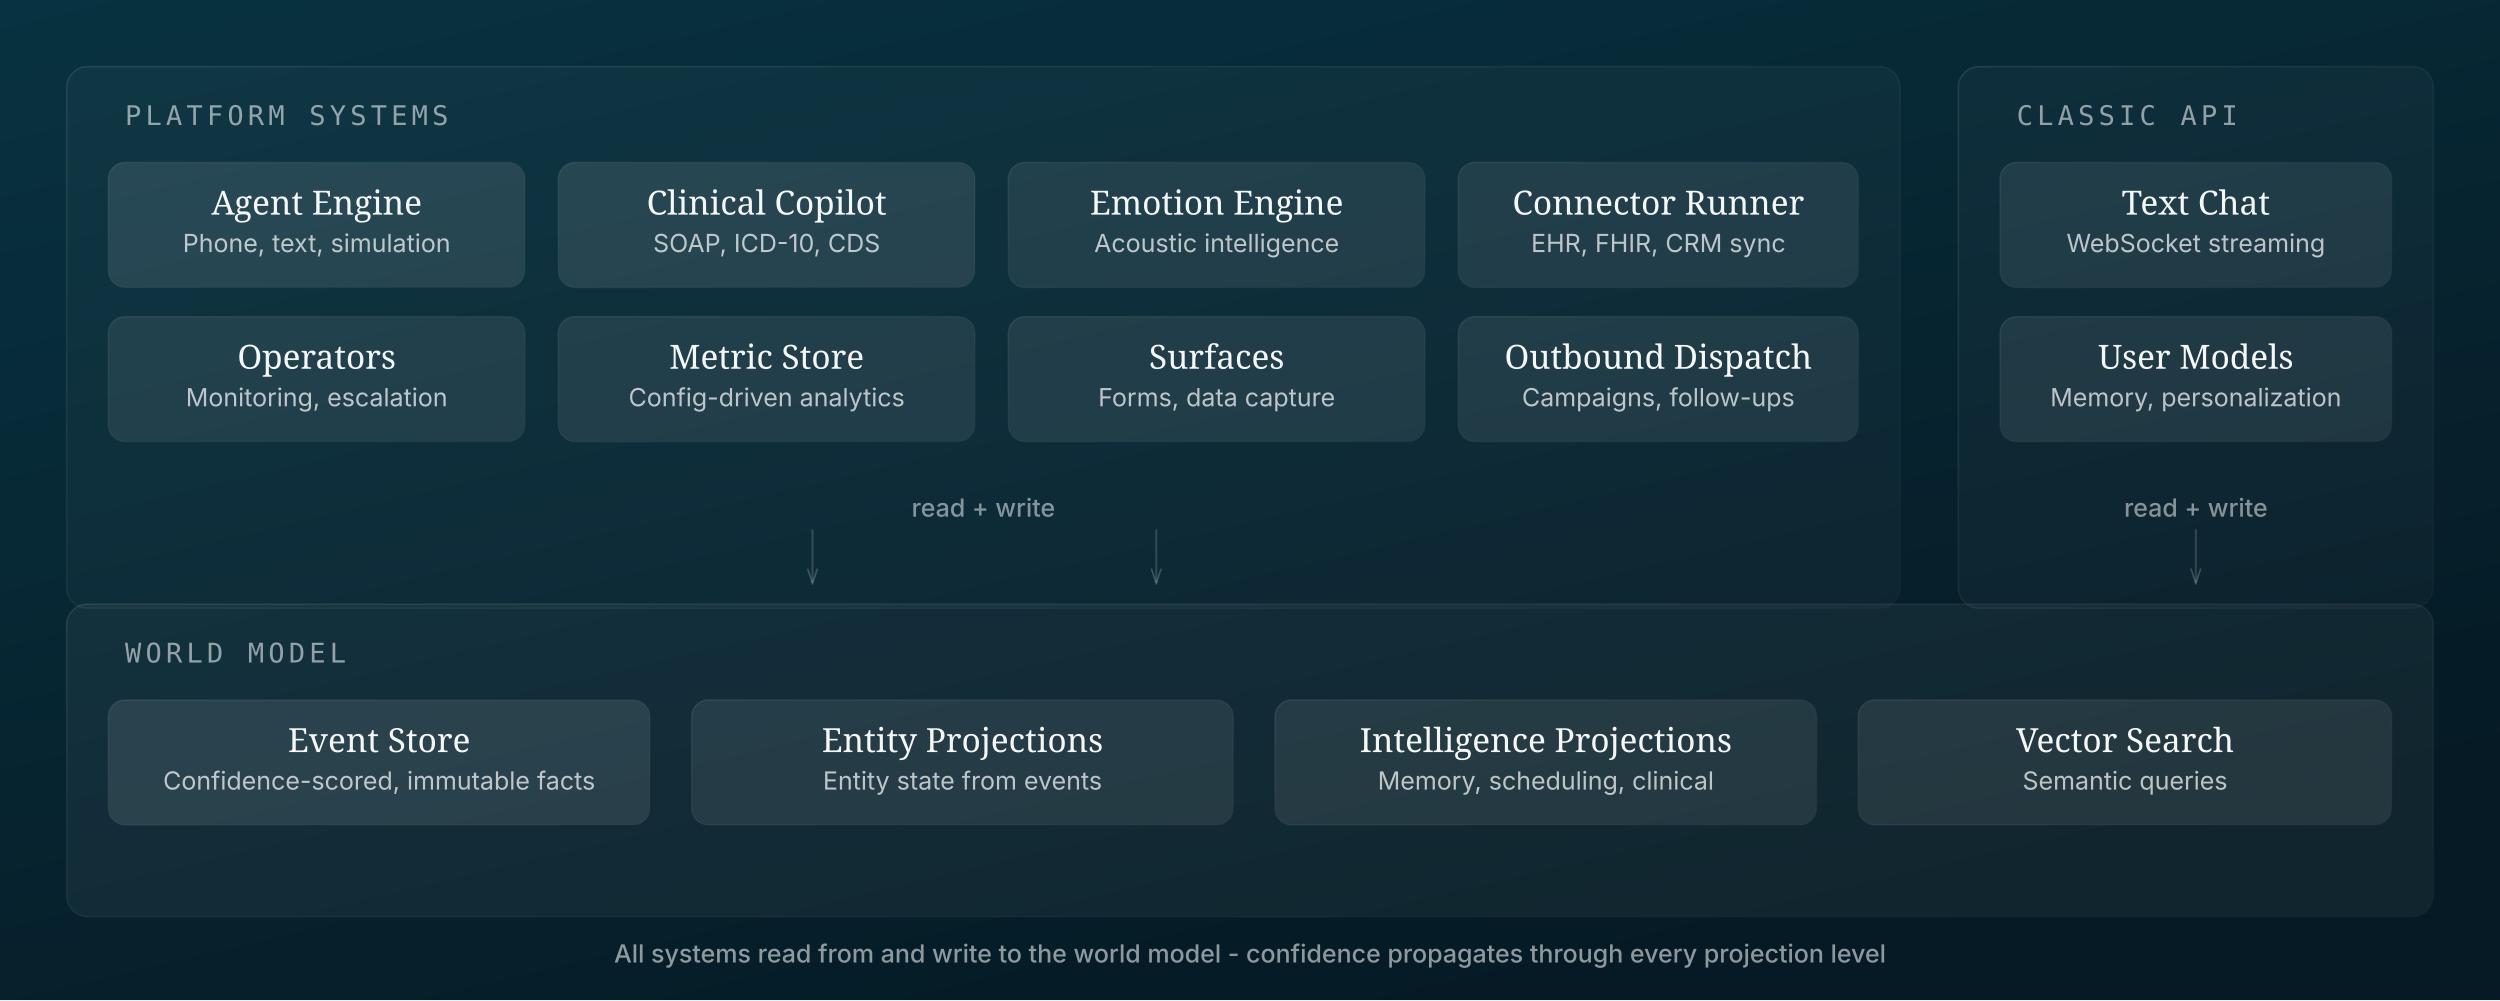
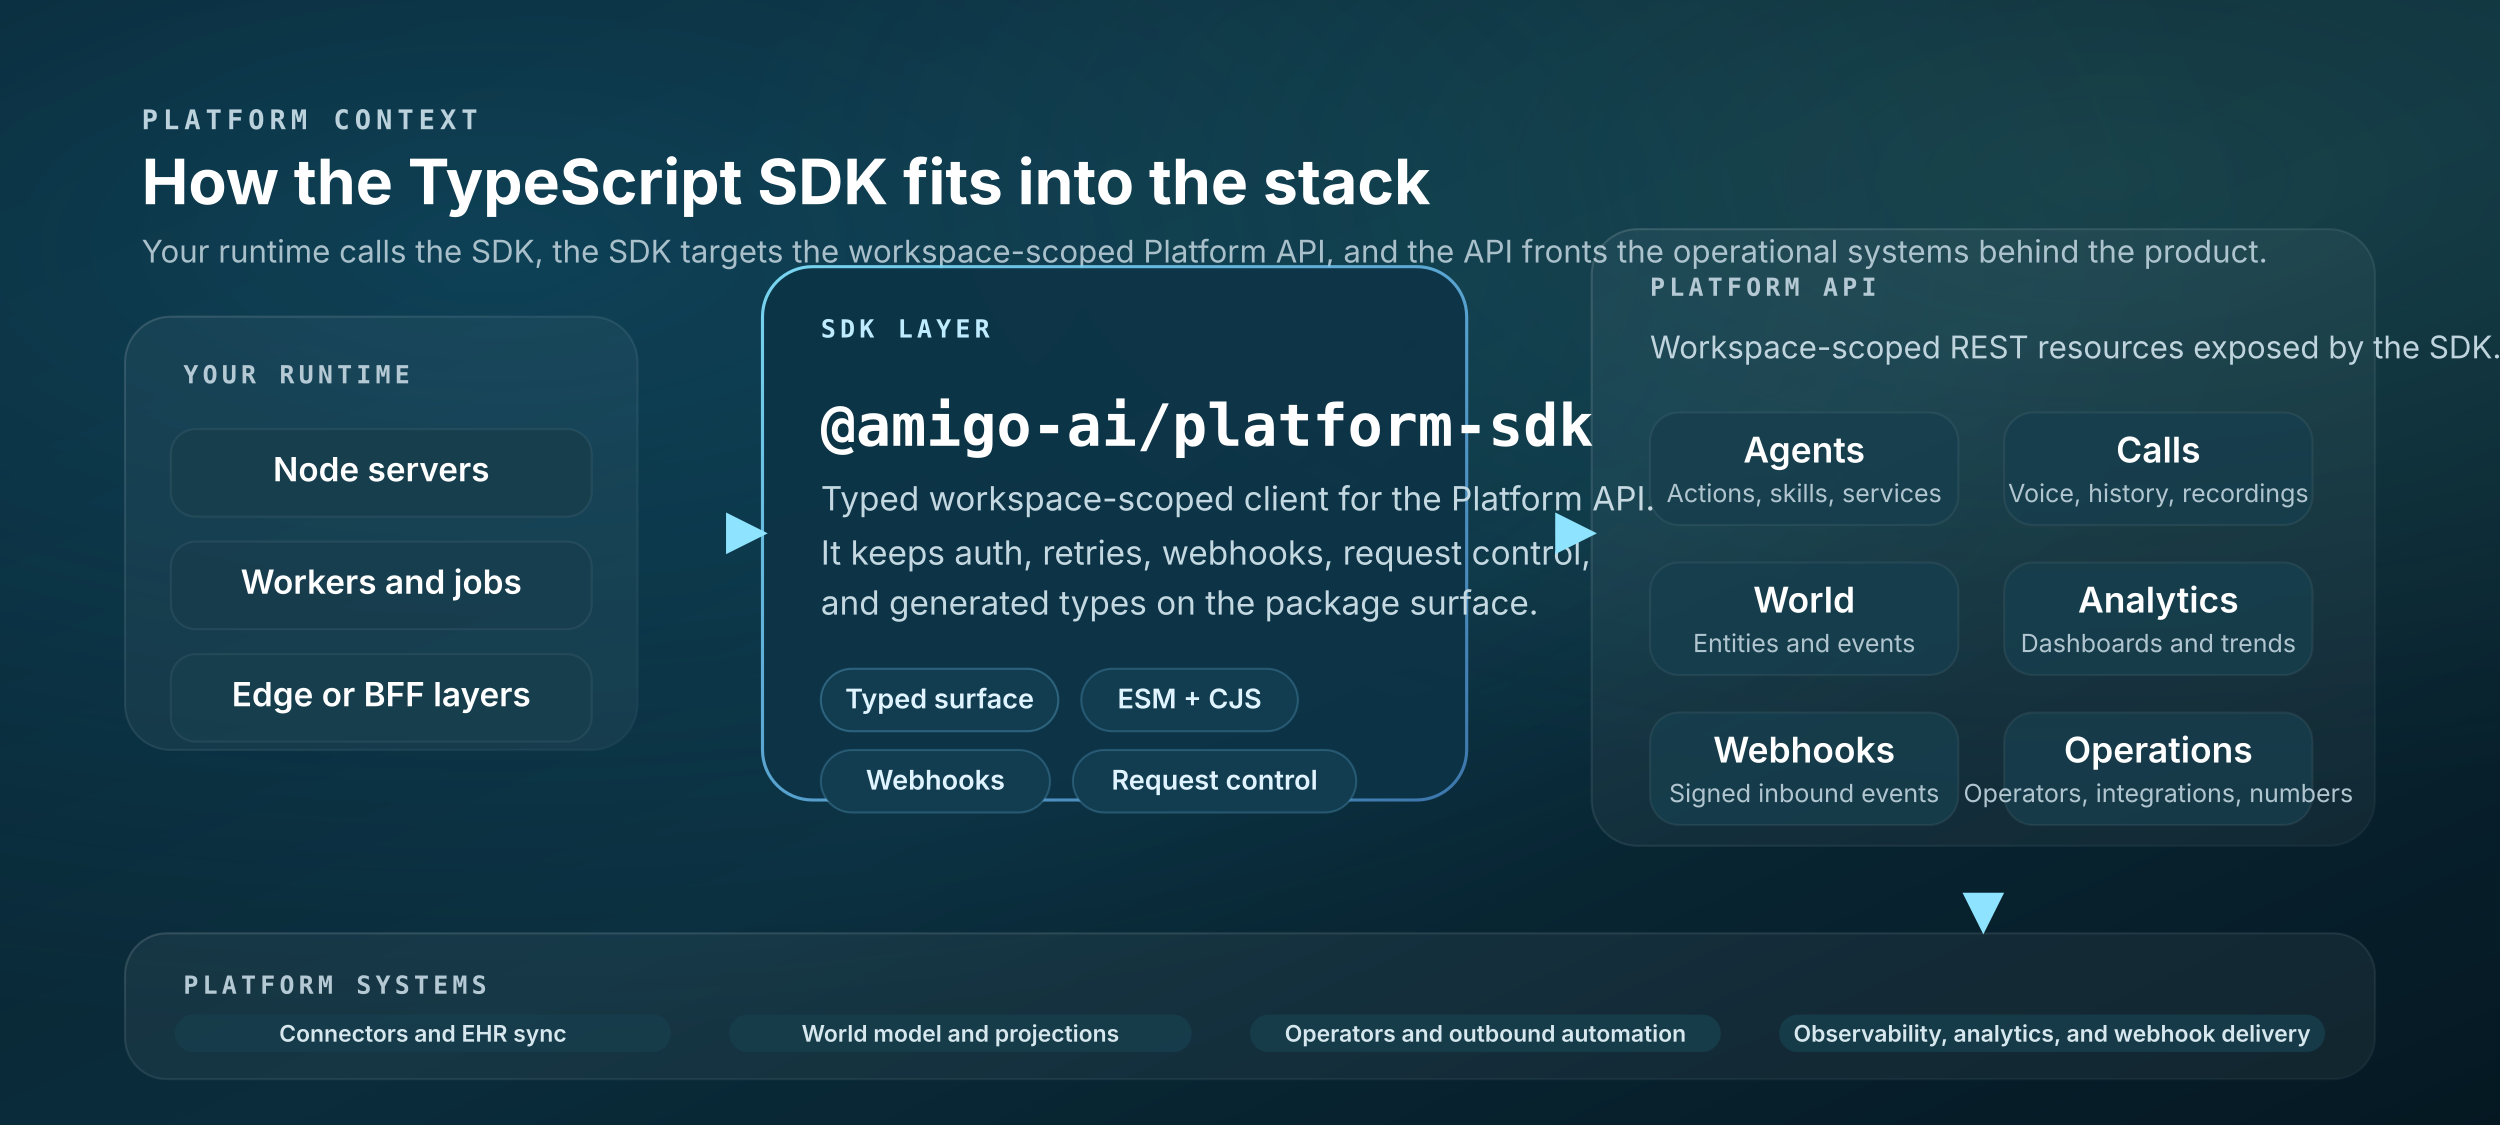
- <svg xmlns="http://www.w3.org/2000/svg" width="1200" height="480" viewBox="0 0 1200 480">
+ <svg xmlns="http://www.w3.org/2000/svg" width="1200" height="540" viewBox="0 0 1200 540">
  <defs>
-     <linearGradient id="bg" x1="0" y1="0" x2="0.6" y2="1">
-       <stop offset="0%" stop-color="#083241" />
-       <stop offset="100%" stop-color="#051A24" />
+     <linearGradient id="bg" x1="0" y1="0" x2="1" y2="1">
+       <stop offset="0%" stop-color="#081E2A" />
+       <stop offset="55%" stop-color="#0A2C3B" />
+       <stop offset="100%" stop-color="#051822" />
    </linearGradient>
-     <linearGradient id="strokeGrad" x1="0" y1="0" x2="1" y2="1">
-       <stop offset="0%" stop-color="white" stop-opacity="0.1" />
-       <stop offset="100%" stop-color="#999" stop-opacity="0.04" />
+     <radialGradient id="glowLeft" cx="0.2" cy="0.22" r="0.7">
+       <stop offset="0%" stop-color="#26C6FF" stop-opacity="0.18" />
+       <stop offset="100%" stop-color="#26C6FF" stop-opacity="0" />
+     </radialGradient>
+     <radialGradient id="glowRight" cx="0.84" cy="0.16" r="0.55">
+       <stop offset="0%" stop-color="#7DE1B5" stop-opacity="0.12" />
+       <stop offset="100%" stop-color="#7DE1B5" stop-opacity="0" />
+     </radialGradient>
+     <linearGradient id="panelStroke" x1="0" y1="0" x2="1" y2="1">
+       <stop offset="0%" stop-color="#FFFFFF" stop-opacity="0.14" />
+       <stop offset="100%" stop-color="#92B4C3" stop-opacity="0.06" />
    </linearGradient>
-     <linearGradient id="strokeGradSubtle" x1="0" y1="0" x2="1" y2="1">
-       <stop offset="0%" stop-color="white" stop-opacity="0.08" />
-       <stop offset="100%" stop-color="#999" stop-opacity="0.03" />
+     <linearGradient id="highlightStroke" x1="0" y1="0" x2="1" y2="1">
+       <stop offset="0%" stop-color="#82E4FF" stop-opacity="0.92" />
+       <stop offset="100%" stop-color="#64AFFF" stop-opacity="0.56" />
    </linearGradient>
-     <marker id="arrow" viewBox="0 0 10 7" refX="9" refY="3.5" markerWidth="8" markerHeight="6" orient="auto-start-reverse">
-       <path d="M 0 0.5 L 9 3.5 L 0 6.5" fill="none" stroke="white" stroke-width="1" opacity="0.2" />
+     <linearGradient id="arrowStroke" x1="0" y1="0" x2="1" y2="0">
+       <stop offset="0%" stop-color="#8EE4FF" />
+       <stop offset="100%" stop-color="#7FC8FF" />
+     </linearGradient>
+     <marker id="arrow" viewBox="0 0 12 12" refX="10.5" refY="6" markerWidth="8" markerHeight="8" orient="auto">
+       <path d="M 0 0 L 12 6 L 0 12 z" fill="#8EE4FF" />
    </marker>
  </defs>
-   <rect width="1200" height="480" fill="url(#bg)" />
-   <rect x="32" y="32" width="880" height="260" rx="10" fill="white" fill-opacity="0.03" stroke="url(#strokeGrad)" stroke-width="0.75" />
-   <text x="60" y="60" font-family="'Diatype Mono', 'SF Mono', monospace" font-size="13" font-weight="500" fill="white" fill-opacity="0.55" letter-spacing="2">PLATFORM SYSTEMS</text>
-   <rect x="52" y="78" width="200" height="60" rx="8" fill="white" fill-opacity="0.1" stroke="url(#strokeGradSubtle)" stroke-width="0.75" />
-   <text x="152" y="103" text-anchor="middle" font-family="'Flecha S', Georgia, serif" font-size="16" fill="white" fill-opacity="0.95">Agent Engine</text>
-   <text x="152" y="121" text-anchor="middle" font-family="Inter, sans-serif" font-size="12" fill="white" fill-opacity="0.7">Phone, text, simulation</text>
-   <rect x="268" y="78" width="200" height="60" rx="8" fill="white" fill-opacity="0.1" stroke="url(#strokeGradSubtle)" stroke-width="0.75" />
-   <text x="368" y="103" text-anchor="middle" font-family="'Flecha S', Georgia, serif" font-size="16" fill="white" fill-opacity="0.95">Clinical Copilot</text>
-   <text x="368" y="121" text-anchor="middle" font-family="Inter, sans-serif" font-size="12" fill="white" fill-opacity="0.7">SOAP, ICD-10, CDS</text>
-   <rect x="484" y="78" width="200" height="60" rx="8" fill="white" fill-opacity="0.08" stroke="url(#strokeGradSubtle)" stroke-width="0.75" />
-   <text x="584" y="103" text-anchor="middle" font-family="'Flecha S', Georgia, serif" font-size="16" fill="white" fill-opacity="0.95">Emotion Engine</text>
-   <text x="584" y="121" text-anchor="middle" font-family="Inter, sans-serif" font-size="12" fill="white" fill-opacity="0.7">Acoustic intelligence</text>
-   <rect x="700" y="78" width="192" height="60" rx="8" fill="white" fill-opacity="0.08" stroke="url(#strokeGradSubtle)" stroke-width="0.75" />
-   <text x="796" y="103" text-anchor="middle" font-family="'Flecha S', Georgia, serif" font-size="16" fill="white" fill-opacity="0.95">Connector Runner</text>
-   <text x="796" y="121" text-anchor="middle" font-family="Inter, sans-serif" font-size="12" fill="white" fill-opacity="0.7">EHR, FHIR, CRM sync</text>
-   <rect x="52" y="152" width="200" height="60" rx="8" fill="white" fill-opacity="0.08" stroke="url(#strokeGradSubtle)" stroke-width="0.75" />
-   <text x="152" y="177" text-anchor="middle" font-family="'Flecha S', Georgia, serif" font-size="16" fill="white" fill-opacity="0.95">Operators</text>
-   <text x="152" y="195" text-anchor="middle" font-family="Inter, sans-serif" font-size="12" fill="white" fill-opacity="0.7">Monitoring, escalation</text>
-   <rect x="268" y="152" width="200" height="60" rx="8" fill="white" fill-opacity="0.08" stroke="url(#strokeGradSubtle)" stroke-width="0.75" />
-   <text x="368" y="177" text-anchor="middle" font-family="'Flecha S', Georgia, serif" font-size="16" fill="white" fill-opacity="0.95">Metric Store</text>
-   <text x="368" y="195" text-anchor="middle" font-family="Inter, sans-serif" font-size="12" fill="white" fill-opacity="0.7">Config-driven analytics</text>
-   <rect x="484" y="152" width="200" height="60" rx="8" fill="white" fill-opacity="0.08" stroke="url(#strokeGradSubtle)" stroke-width="0.75" />
-   <text x="584" y="177" text-anchor="middle" font-family="'Flecha S', Georgia, serif" font-size="16" fill="white" fill-opacity="0.95">Surfaces</text>
-   <text x="584" y="195" text-anchor="middle" font-family="Inter, sans-serif" font-size="12" fill="white" fill-opacity="0.7">Forms, data capture</text>
-   <rect x="700" y="152" width="192" height="60" rx="8" fill="white" fill-opacity="0.08" stroke="url(#strokeGradSubtle)" stroke-width="0.75" />
-   <text x="796" y="177" text-anchor="middle" font-family="'Flecha S', Georgia, serif" font-size="16" fill="white" fill-opacity="0.95">Outbound Dispatch</text>
-   <text x="796" y="195" text-anchor="middle" font-family="Inter, sans-serif" font-size="12" fill="white" fill-opacity="0.7">Campaigns, follow-ups</text>
-   <text x="472" y="248" text-anchor="middle" font-family="Inter, sans-serif" font-size="12" font-weight="500" fill="white" fill-opacity="0.5">read + write</text>
-   <line x1="390" y1="254" x2="390" y2="280" stroke="white" stroke-width="1" stroke-opacity="0.15" marker-end="url(#arrow)" />
-   <line x1="555" y1="254" x2="555" y2="280" stroke="white" stroke-width="1" stroke-opacity="0.15" marker-end="url(#arrow)" />
-   <rect x="940" y="32" width="228" height="260" rx="10" fill="white" fill-opacity="0.03" stroke="url(#strokeGrad)" stroke-width="0.75" />
-   <text x="968" y="60" font-family="'Diatype Mono', 'SF Mono', monospace" font-size="13" font-weight="500" fill="white" fill-opacity="0.55" letter-spacing="2">CLASSIC API</text>
-   <rect x="960" y="78" width="188" height="60" rx="8" fill="white" fill-opacity="0.08" stroke="url(#strokeGradSubtle)" stroke-width="0.75" />
-   <text x="1054" y="103" text-anchor="middle" font-family="'Flecha S', Georgia, serif" font-size="16" fill="white" fill-opacity="0.95">Text Chat</text>
-   <text x="1054" y="121" text-anchor="middle" font-family="Inter, sans-serif" font-size="12" fill="white" fill-opacity="0.7">WebSocket streaming</text>
-   <rect x="960" y="152" width="188" height="60" rx="8" fill="white" fill-opacity="0.08" stroke="url(#strokeGradSubtle)" stroke-width="0.75" />
-   <text x="1054" y="177" text-anchor="middle" font-family="'Flecha S', Georgia, serif" font-size="16" fill="white" fill-opacity="0.95">User Models</text>
-   <text x="1054" y="195" text-anchor="middle" font-family="Inter, sans-serif" font-size="12" fill="white" fill-opacity="0.7">Memory, personalization</text>
-   <text x="1054" y="248" text-anchor="middle" font-family="Inter, sans-serif" font-size="12" font-weight="500" fill="white" fill-opacity="0.5">read + write</text>
-   <line x1="1054" y1="254" x2="1054" y2="280" stroke="white" stroke-width="1" stroke-opacity="0.15" marker-end="url(#arrow)" />
-   <rect x="32" y="290" width="1136" height="150" rx="10" fill="white" fill-opacity="0.05" stroke="url(#strokeGrad)" stroke-width="0.75" />
-   <text x="60" y="318" font-family="'Diatype Mono', 'SF Mono', monospace" font-size="13" font-weight="500" fill="white" fill-opacity="0.55" letter-spacing="2">WORLD MODEL</text>
-   <rect x="52" y="336" width="260" height="60" rx="8" fill="white" fill-opacity="0.1" stroke="url(#strokeGradSubtle)" stroke-width="0.75" />
-   <text x="182" y="361" text-anchor="middle" font-family="'Flecha S', Georgia, serif" font-size="16" fill="white" fill-opacity="0.95">Event Store</text>
-   <text x="182" y="379" text-anchor="middle" font-family="Inter, sans-serif" font-size="12" fill="white" fill-opacity="0.7">Confidence-scored, immutable facts</text>
-   <rect x="332" y="336" width="260" height="60" rx="8" fill="white" fill-opacity="0.08" stroke="url(#strokeGradSubtle)" stroke-width="0.75" />
-   <text x="462" y="361" text-anchor="middle" font-family="'Flecha S', Georgia, serif" font-size="16" fill="white" fill-opacity="0.95">Entity Projections</text>
-   <text x="462" y="379" text-anchor="middle" font-family="Inter, sans-serif" font-size="12" fill="white" fill-opacity="0.7">Entity state from events</text>
-   <rect x="612" y="336" width="260" height="60" rx="8" fill="white" fill-opacity="0.08" stroke="url(#strokeGradSubtle)" stroke-width="0.75" />
-   <text x="742" y="361" text-anchor="middle" font-family="'Flecha S', Georgia, serif" font-size="16" fill="white" fill-opacity="0.95">Intelligence Projections</text>
-   <text x="742" y="379" text-anchor="middle" font-family="Inter, sans-serif" font-size="12" fill="white" fill-opacity="0.7">Memory, scheduling, clinical</text>
-   <rect x="892" y="336" width="256" height="60" rx="8" fill="white" fill-opacity="0.08" stroke="url(#strokeGradSubtle)" stroke-width="0.75" />
-   <text x="1020" y="361" text-anchor="middle" font-family="'Flecha S', Georgia, serif" font-size="16" fill="white" fill-opacity="0.95">Vector Search</text>
-   <text x="1020" y="379" text-anchor="middle" font-family="Inter, sans-serif" font-size="12" fill="white" fill-opacity="0.7">Semantic queries</text>
-   <text x="600" y="462" text-anchor="middle" font-family="Inter, sans-serif" font-size="12" font-weight="500" fill="white" fill-opacity="0.55">All systems read from and write to the world model - confidence propagates through every projection level</text>
+   <rect width="1200" height="540" fill="url(#bg)" />
+   <rect width="1200" height="540" fill="url(#glowLeft)" />
+   <rect width="1200" height="540" fill="url(#glowRight)" />
+   <text x="68" y="62" font-family="'SFMono-Regular', Menlo, monospace" font-size="13" font-weight="600" fill="#BBD1DC" letter-spacing="2.4">PLATFORM CONTEXT</text>
+   <text x="68" y="98" font-family="'Inter', 'Helvetica Neue', Arial, sans-serif" font-size="30" font-weight="700" fill="white">How the TypeScript SDK fits into the stack</text>
+   <text x="68" y="126" font-family="'Inter', 'Helvetica Neue', Arial, sans-serif" font-size="15" fill="#A9C0CB">Your runtime calls the SDK, the SDK targets the workspace-scoped Platform API, and the API fronts the operational systems behind the product.</text>
+   <rect x="60" y="152" width="246" height="208" rx="22" fill="white" fill-opacity="0.045" stroke="url(#panelStroke)" stroke-width="1" />
+   <text x="88" y="184" font-family="'SFMono-Regular', Menlo, monospace" font-size="12" font-weight="600" fill="#B4C9D4" letter-spacing="2">YOUR RUNTIME</text>
+   <rect x="82" y="206" width="202" height="42" rx="12" fill="#173E4D" fill-opacity="0.95" stroke="white" stroke-opacity="0.06" />
+   <text x="183" y="231" text-anchor="middle" font-family="'Inter', 'Helvetica Neue', Arial, sans-serif" font-size="16" font-weight="600" fill="white">Node servers</text>
+   <rect x="82" y="260" width="202" height="42" rx="12" fill="#173E4D" fill-opacity="0.88" stroke="white" stroke-opacity="0.06" />
+   <text x="183" y="285" text-anchor="middle" font-family="'Inter', 'Helvetica Neue', Arial, sans-serif" font-size="16" font-weight="600" fill="white">Workers and jobs</text>
+   <rect x="82" y="314" width="202" height="42" rx="12" fill="#173E4D" fill-opacity="0.82" stroke="white" stroke-opacity="0.06" />
+   <text x="183" y="339" text-anchor="middle" font-family="'Inter', 'Helvetica Neue', Arial, sans-serif" font-size="16" font-weight="600" fill="white">Edge or BFF layers</text>
+   <rect x="366" y="128" width="338" height="256" rx="24" fill="#0D3446" fill-opacity="0.9" stroke="url(#highlightStroke)" stroke-width="1.5" />
+   <text x="394" y="162" font-family="'SFMono-Regular', Menlo, monospace" font-size="12" font-weight="600" fill="#BFEBFF" letter-spacing="2">SDK LAYER</text>
+   <text x="394" y="214" font-family="'SFMono-Regular', Menlo, monospace" font-size="28" font-weight="700" fill="white">@amigo-ai/platform-sdk</text>
+   <text x="394" y="245" font-family="'Inter', 'Helvetica Neue', Arial, sans-serif" font-size="16" fill="#C4D8E1">Typed workspace-scoped client for the Platform API.</text>
+   <text x="394" y="271" font-family="'Inter', 'Helvetica Neue', Arial, sans-serif" font-size="16" fill="#C4D8E1">It keeps auth, retries, webhooks, request control,</text>
+   <text x="394" y="295" font-family="'Inter', 'Helvetica Neue', Arial, sans-serif" font-size="16" fill="#C4D8E1">and generated types on the package surface.</text>
+   <rect x="394" y="321" width="114" height="30" rx="15" fill="#123D50" stroke="#7CCFFF" stroke-opacity="0.28" />
+   <text x="451" y="340" text-anchor="middle" font-family="'Inter', 'Helvetica Neue', Arial, sans-serif" font-size="13" font-weight="600" fill="#DFF4FF">Typed surface</text>
+   <rect x="519" y="321" width="104" height="30" rx="15" fill="#123D50" stroke="#7CCFFF" stroke-opacity="0.22" />
+   <text x="571" y="340" text-anchor="middle" font-family="'Inter', 'Helvetica Neue', Arial, sans-serif" font-size="13" font-weight="600" fill="#DFF4FF">ESM + CJS</text>
+   <rect x="394" y="360" width="110" height="30" rx="15" fill="#123D50" stroke="#7CCFFF" stroke-opacity="0.22" />
+   <text x="449" y="379" text-anchor="middle" font-family="'Inter', 'Helvetica Neue', Arial, sans-serif" font-size="13" font-weight="600" fill="#DFF4FF">Webhooks</text>
+   <rect x="515" y="360" width="136" height="30" rx="15" fill="#123D50" stroke="#7CCFFF" stroke-opacity="0.22" />
+   <text x="583" y="379" text-anchor="middle" font-family="'Inter', 'Helvetica Neue', Arial, sans-serif" font-size="13" font-weight="600" fill="#DFF4FF">Request control</text>
+   <rect x="764" y="110" width="376" height="296" rx="22" fill="white" fill-opacity="0.045" stroke="url(#panelStroke)" stroke-width="1" />
+   <text x="792" y="142" font-family="'SFMono-Regular', Menlo, monospace" font-size="12" font-weight="600" fill="#B4C9D4" letter-spacing="2">PLATFORM API</text>
+   <text x="792" y="172" font-family="'Inter', 'Helvetica Neue', Arial, sans-serif" font-size="15" fill="#C0D4DE">Workspace-scoped REST resources exposed by the SDK.</text>
+   <rect x="792" y="198" width="148" height="54" rx="14" fill="#173E4D" fill-opacity="0.9" stroke="white" stroke-opacity="0.06" />
+   <text x="866" y="222" text-anchor="middle" font-family="'Inter', 'Helvetica Neue', Arial, sans-serif" font-size="17" font-weight="600" fill="white">Agents</text>
+   <text x="866" y="241" text-anchor="middle" font-family="'Inter', 'Helvetica Neue', Arial, sans-serif" font-size="12" fill="#B0C5CF">Actions, skills, services</text>
+   <rect x="962" y="198" width="148" height="54" rx="14" fill="#173E4D" fill-opacity="0.86" stroke="white" stroke-opacity="0.06" />
+   <text x="1036" y="222" text-anchor="middle" font-family="'Inter', 'Helvetica Neue', Arial, sans-serif" font-size="17" font-weight="600" fill="white">Calls</text>
+   <text x="1036" y="241" text-anchor="middle" font-family="'Inter', 'Helvetica Neue', Arial, sans-serif" font-size="12" fill="#B0C5CF">Voice, history, recordings</text>
+   <rect x="792" y="270" width="148" height="54" rx="14" fill="#173E4D" fill-opacity="0.86" stroke="white" stroke-opacity="0.06" />
+   <text x="866" y="294" text-anchor="middle" font-family="'Inter', 'Helvetica Neue', Arial, sans-serif" font-size="17" font-weight="600" fill="white">World</text>
+   <text x="866" y="313" text-anchor="middle" font-family="'Inter', 'Helvetica Neue', Arial, sans-serif" font-size="12" fill="#B0C5CF">Entities and events</text>
+   <rect x="962" y="270" width="148" height="54" rx="14" fill="#173E4D" fill-opacity="0.82" stroke="white" stroke-opacity="0.06" />
+   <text x="1036" y="294" text-anchor="middle" font-family="'Inter', 'Helvetica Neue', Arial, sans-serif" font-size="17" font-weight="600" fill="white">Analytics</text>
+   <text x="1036" y="313" text-anchor="middle" font-family="'Inter', 'Helvetica Neue', Arial, sans-serif" font-size="12" fill="#B0C5CF">Dashboards and trends</text>
+   <rect x="792" y="342" width="148" height="54" rx="14" fill="#173E4D" fill-opacity="0.82" stroke="white" stroke-opacity="0.06" />
+   <text x="866" y="366" text-anchor="middle" font-family="'Inter', 'Helvetica Neue', Arial, sans-serif" font-size="17" font-weight="600" fill="white">Webhooks</text>
+   <text x="866" y="385" text-anchor="middle" font-family="'Inter', 'Helvetica Neue', Arial, sans-serif" font-size="12" fill="#B0C5CF">Signed inbound events</text>
+   <rect x="962" y="342" width="148" height="54" rx="14" fill="#173E4D" fill-opacity="0.78" stroke="white" stroke-opacity="0.06" />
+   <text x="1036" y="366" text-anchor="middle" font-family="'Inter', 'Helvetica Neue', Arial, sans-serif" font-size="17" font-weight="600" fill="white">Operations</text>
+   <text x="1036" y="385" text-anchor="middle" font-family="'Inter', 'Helvetica Neue', Arial, sans-serif" font-size="12" fill="#B0C5CF">Operators, integrations, numbers</text>
+   <path d="M 306 256 C 328 256 344 256 366 256" fill="none" stroke="url(#arrowStroke)" stroke-width="2.5" stroke-linecap="round" marker-end="url(#arrow)" />
+   <path d="M 704 256 C 728 256 740 256 764 256" fill="none" stroke="url(#arrowStroke)" stroke-width="2.5" stroke-linecap="round" marker-end="url(#arrow)" />
+   <path d="M 952 406 C 952 420 952 430 952 446" fill="none" stroke="url(#arrowStroke)" stroke-width="2.5" stroke-linecap="round" marker-end="url(#arrow)" />
+   <rect x="60" y="448" width="1080" height="70" rx="20" fill="white" fill-opacity="0.05" stroke="url(#panelStroke)" stroke-width="1" />
+   <text x="88" y="477" font-family="'SFMono-Regular', Menlo, monospace" font-size="12" font-weight="600" fill="#B4C9D4" letter-spacing="2">PLATFORM SYSTEMS</text>
+   <rect x="84" y="487" width="238" height="18" rx="9" fill="#173E4D" fill-opacity="0.84" />
+   <text x="203" y="500" text-anchor="middle" font-family="'Inter', 'Helvetica Neue', Arial, sans-serif" font-size="11" font-weight="600" fill="#D6E7EE">Connectors and EHR sync</text>
+   <rect x="350" y="487" width="222" height="18" rx="9" fill="#173E4D" fill-opacity="0.84" />
+   <text x="461" y="500" text-anchor="middle" font-family="'Inter', 'Helvetica Neue', Arial, sans-serif" font-size="11" font-weight="600" fill="#D6E7EE">World model and projections</text>
+   <rect x="600" y="487" width="226" height="18" rx="9" fill="#173E4D" fill-opacity="0.84" />
+   <text x="713" y="500" text-anchor="middle" font-family="'Inter', 'Helvetica Neue', Arial, sans-serif" font-size="11" font-weight="600" fill="#D6E7EE">Operators and outbound automation</text>
+   <rect x="854" y="487" width="262" height="18" rx="9" fill="#173E4D" fill-opacity="0.84" />
+   <text x="985" y="500" text-anchor="middle" font-family="'Inter', 'Helvetica Neue', Arial, sans-serif" font-size="11" font-weight="600" fill="#D6E7EE">Observability, analytics, and webhook delivery</text>
</svg>
